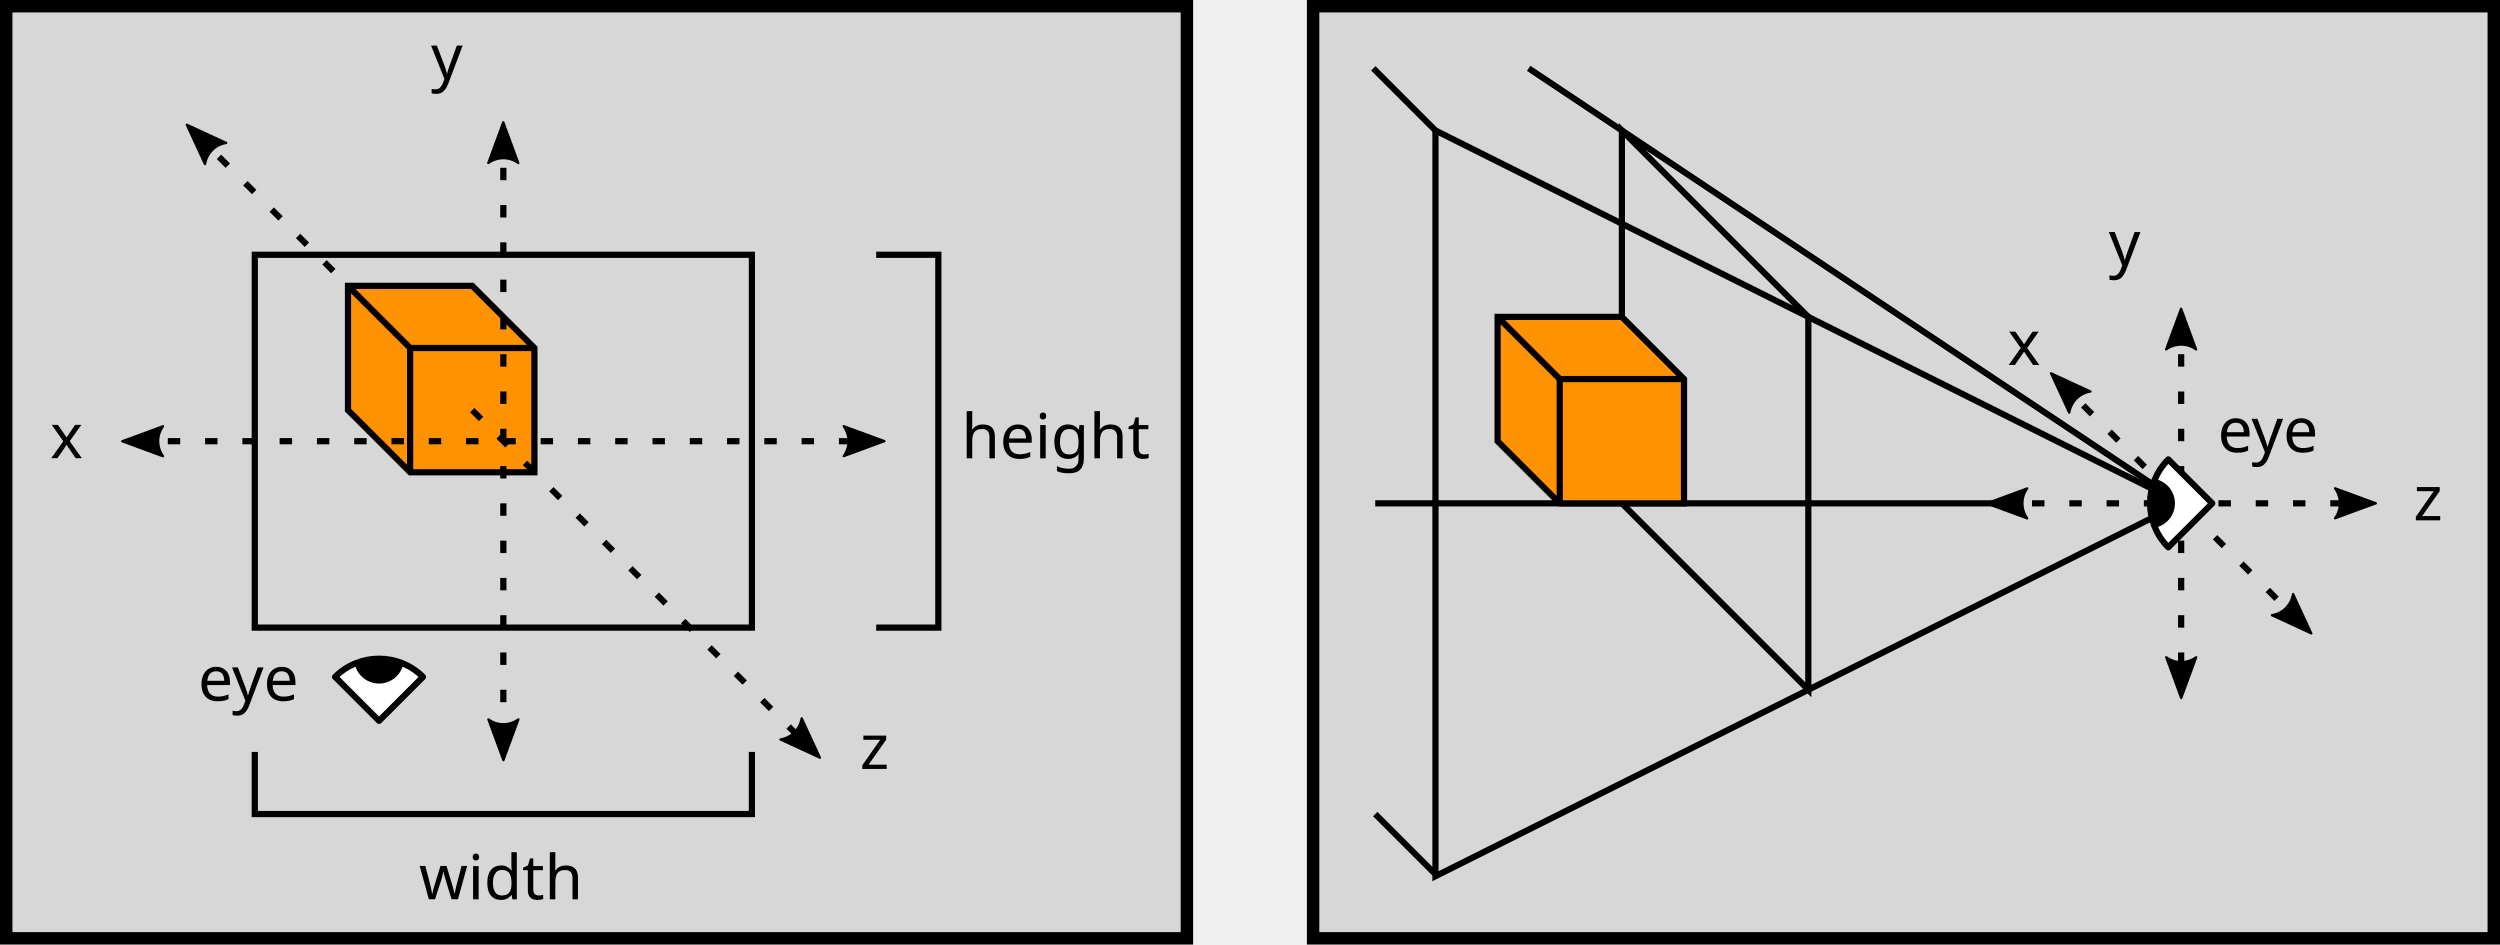
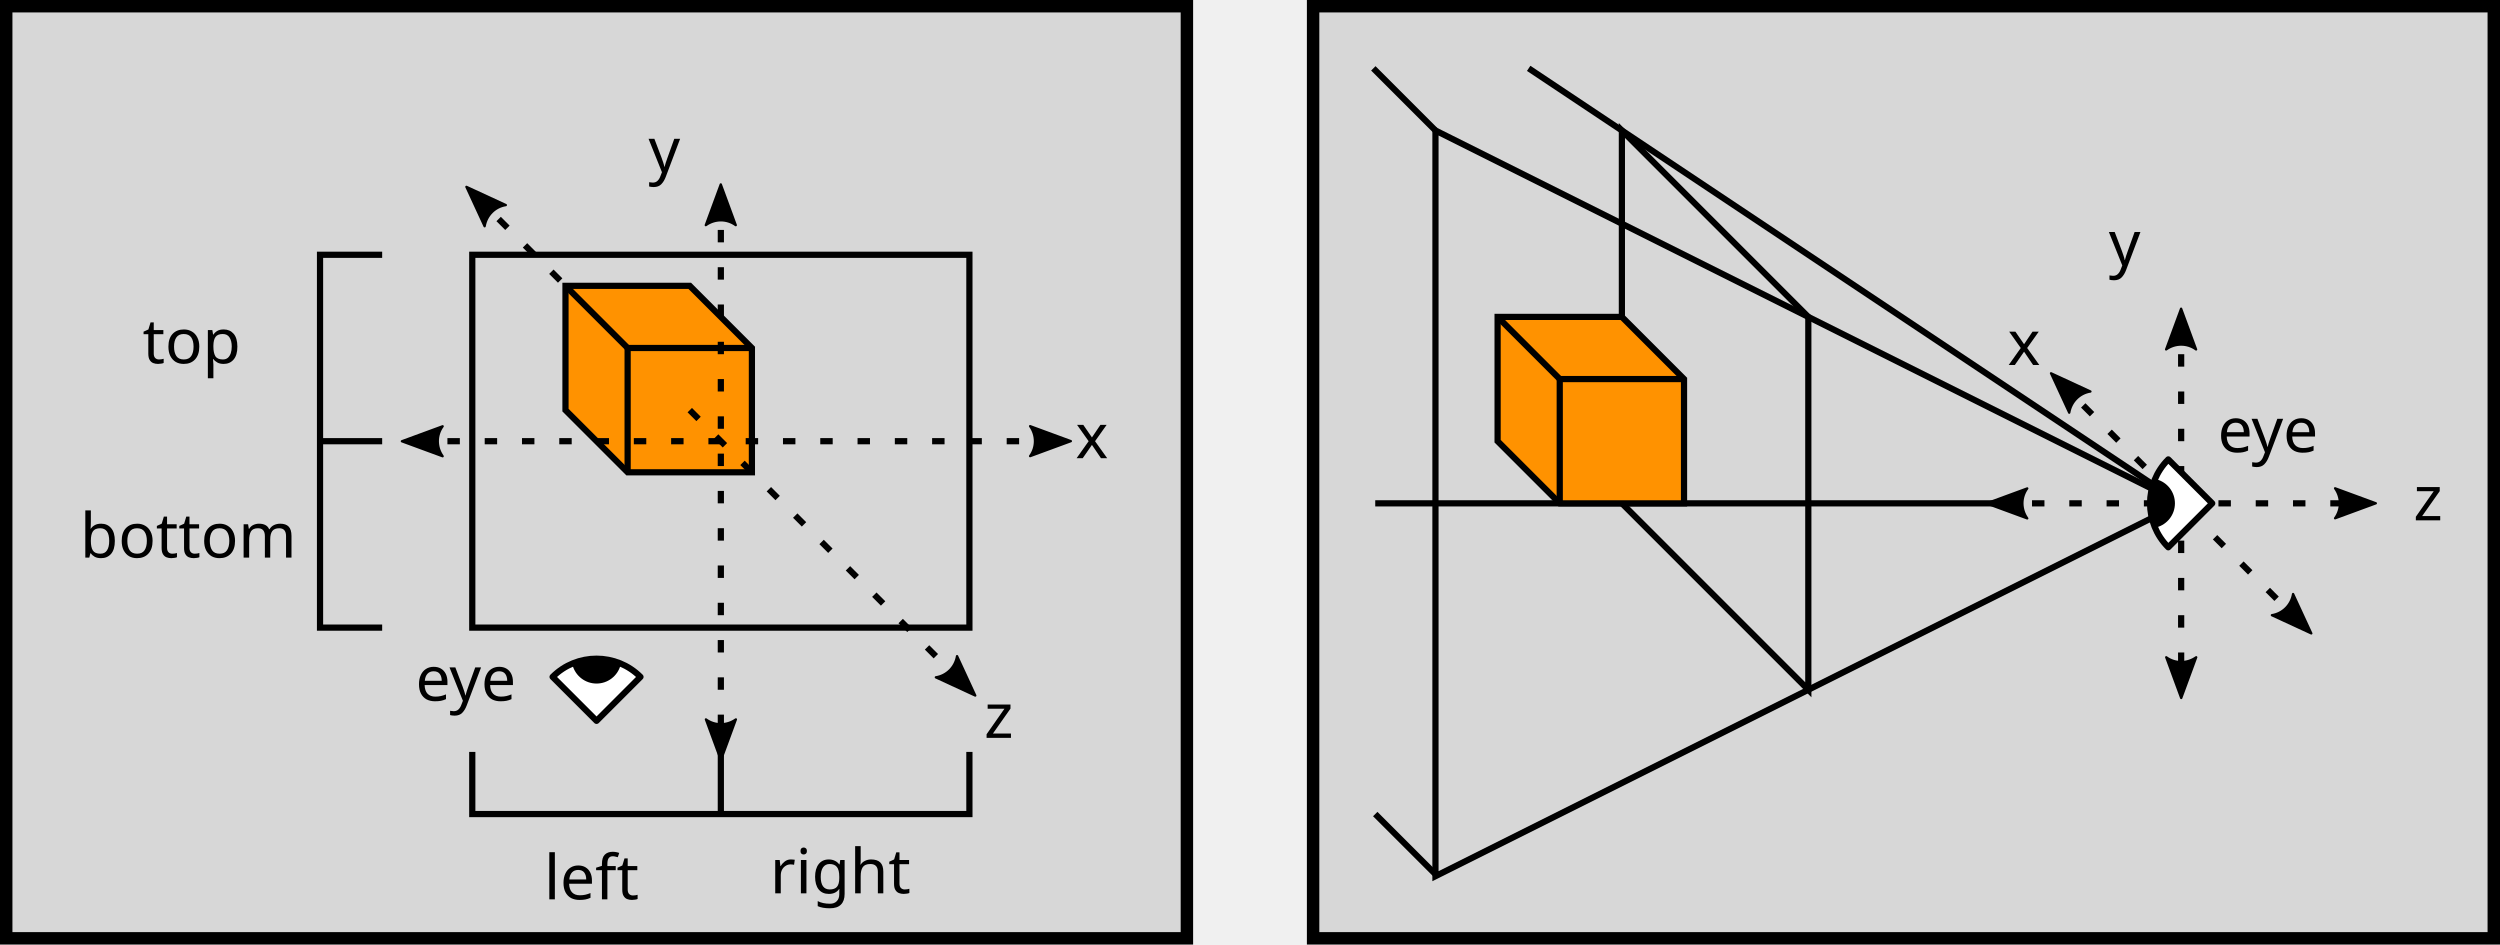
<svg xmlns="http://www.w3.org/2000/svg" xmlns:xlink="http://www.w3.org/1999/xlink" width="113.541mm" height="42.898mm" viewBox="0 0 402.309 152" id="svg2" version="1.1">
  <defs id="defs4">
    <marker orient="auto" refY="0" refX="0" id="marker14415" style="overflow:visible">
      <path id="path14417" style="fill:#000000;fill-opacity:1;fill-rule:evenodd;stroke:#000000;stroke-width:0.625;stroke-linejoin:round;stroke-opacity:1" d="M 8.719,4.034 -2.207,0.016 8.719,-4.002 c -1.745,2.372 -1.735,5.617 -6e-7,8.035 z" transform="scale(-0.6,-0.6)" />
    </marker>
    <marker orient="auto" refY="0" refX="0" id="marker14195" style="overflow:visible">
      <path id="path14197" style="fill:#000000;fill-opacity:1;fill-rule:evenodd;stroke:#000000;stroke-width:0.625;stroke-linejoin:round;stroke-opacity:1" d="M 8.719,4.034 -2.207,0.016 8.719,-4.002 c -1.745,2.372 -1.735,5.617 -6e-7,8.035 z" transform="scale(0.6,0.6)" />
    </marker>
    <marker style="overflow:visible" id="marker13981" refX="0" refY="0" orient="auto">
      <path transform="scale(-0.6,-0.6)" d="M 8.719,4.034 -2.207,0.016 8.719,-4.002 c -1.745,2.372 -1.735,5.617 -6e-7,8.035 z" style="fill:#000000;fill-opacity:1;fill-rule:evenodd;stroke:#000000;stroke-width:0.625;stroke-linejoin:round;stroke-opacity:1" id="path13983" />
    </marker>
    <marker style="overflow:visible" id="marker13773" refX="0" refY="0" orient="auto">
      <path transform="scale(0.6,0.6)" d="M 8.719,4.034 -2.207,0.016 8.719,-4.002 c -1.745,2.372 -1.735,5.617 -6e-7,8.035 z" style="fill:#000000;fill-opacity:1;fill-rule:evenodd;stroke:#000000;stroke-width:0.625;stroke-linejoin:round;stroke-opacity:1" id="path13775" />
    </marker>
    <marker orient="auto" refY="0" refX="0" id="marker12597" style="overflow:visible">
      <path id="path12599" style="fill:#000000;fill-opacity:1;fill-rule:evenodd;stroke:#000000;stroke-width:0.625;stroke-linejoin:round;stroke-opacity:1" d="M 8.719,4.034 -2.207,0.016 8.719,-4.002 c -1.745,2.372 -1.735,5.617 -6e-7,8.035 z" transform="scale(-0.6,-0.6)" />
    </marker>
    <marker orient="auto" refY="0" refX="0" id="marker12401" style="overflow:visible">
      <path id="path12403" style="fill:#000000;fill-opacity:1;fill-rule:evenodd;stroke:#000000;stroke-width:0.625;stroke-linejoin:round;stroke-opacity:1" d="M 8.719,4.034 -2.207,0.016 8.719,-4.002 c -1.745,2.372 -1.735,5.617 -6e-7,8.035 z" transform="scale(0.6,0.6)" />
    </marker>
    <marker style="overflow:visible" id="marker11026" refX="0" refY="0" orient="auto">
      <path transform="scale(-0.6,-0.6)" d="M 8.719,4.034 -2.207,0.016 8.719,-4.002 c -1.745,2.372 -1.735,5.617 -6e-7,8.035 z" style="fill:#000000;fill-opacity:1;fill-rule:evenodd;stroke:#000000;stroke-width:0.625;stroke-linejoin:round;stroke-opacity:1" id="path11028" />
    </marker>
    <marker style="overflow:visible" id="marker10824" refX="0" refY="0" orient="auto">
      <path transform="scale(-0.6,-0.6)" d="M 8.719,4.034 -2.207,0.016 8.719,-4.002 c -1.745,2.372 -1.735,5.617 -6e-7,8.035 z" style="fill:#000000;fill-opacity:1;fill-rule:evenodd;stroke:#000000;stroke-width:0.625;stroke-linejoin:round;stroke-opacity:1" id="path10826" />
    </marker>
    <marker style="overflow:visible" id="marker10814" refX="0" refY="0" orient="auto">
      <path transform="scale(-0.6,-0.6)" d="M 8.719,4.034 -2.207,0.016 8.719,-4.002 c -1.745,2.372 -1.735,5.617 -6e-7,8.035 z" style="fill:#000000;fill-opacity:1;fill-rule:evenodd;stroke:#000000;stroke-width:0.625;stroke-linejoin:round;stroke-opacity:1" id="path10816" />
    </marker>
    <marker orient="auto" refY="0" refX="0" id="Arrow2Mend" style="overflow:visible">
      <path id="path4173" style="fill:#000000;fill-opacity:1;fill-rule:evenodd;stroke:#000000;stroke-width:0.625;stroke-linejoin:round;stroke-opacity:1" d="M 8.719,4.034 -2.207,0.016 8.719,-4.002 c -1.745,2.372 -1.735,5.617 -6e-7,8.035 z" transform="scale(-0.6,-0.6)" />
    </marker>
    <marker style="overflow:visible" id="marker10418" refX="0" refY="0" orient="auto">
      <path transform="scale(0.6,0.6)" d="M 8.719,4.034 -2.207,0.016 8.719,-4.002 c -1.745,2.372 -1.735,5.617 -6e-7,8.035 z" style="fill:#000000;fill-opacity:1;fill-rule:evenodd;stroke:#000000;stroke-width:0.625;stroke-linejoin:round;stroke-opacity:1" id="path10420" />
    </marker>
    <marker style="overflow:visible" id="marker10240" refX="0" refY="0" orient="auto">
      <path transform="scale(0.6,0.6)" d="M 8.719,4.034 -2.207,0.016 8.719,-4.002 c -1.745,2.372 -1.735,5.617 -6e-7,8.035 z" style="fill:#000000;fill-opacity:1;fill-rule:evenodd;stroke:#000000;stroke-width:0.625;stroke-linejoin:round;stroke-opacity:1" id="path10242" />
    </marker>
    <marker style="overflow:visible" id="marker10230" refX="0" refY="0" orient="auto">
      <path transform="scale(0.6,0.6)" d="M 8.719,4.034 -2.207,0.016 8.719,-4.002 c -1.745,2.372 -1.735,5.617 -6e-7,8.035 z" style="fill:#000000;fill-opacity:1;fill-rule:evenodd;stroke:#000000;stroke-width:0.625;stroke-linejoin:round;stroke-opacity:1" id="path10232" />
    </marker>
    <marker orient="auto" refY="0" refX="0" id="Arrow2Mstart" style="overflow:visible">
      <path id="path4170" style="fill:#000000;fill-opacity:1;fill-rule:evenodd;stroke:#000000;stroke-width:0.625;stroke-linejoin:round;stroke-opacity:1" d="M 8.719,4.034 -2.207,0.016 8.719,-4.002 c -1.745,2.372 -1.735,5.617 -6e-7,8.035 z" transform="scale(0.6,0.6)" />
    </marker>
    <marker style="overflow:visible" id="marker9870" refX="0" refY="0" orient="auto">
      <path transform="matrix(1.1,0,0,1.1,1.1,0)" d="M 8.719,4.034 -2.207,0.016 8.719,-4.002 c -1.745,2.372 -1.735,5.617 -6e-7,8.035 z" style="fill:#000000;fill-opacity:1;fill-rule:evenodd;stroke:#000000;stroke-width:0.625;stroke-linejoin:round;stroke-opacity:1" id="path9872" />
    </marker>
    <marker style="overflow:visible" id="marker9710" refX="0" refY="0" orient="auto">
      <path transform="matrix(1.1,0,0,1.1,1.1,0)" d="M 8.719,4.034 -2.207,0.016 8.719,-4.002 c -1.745,2.372 -1.735,5.617 -6e-7,8.035 z" style="fill:#000000;fill-opacity:1;fill-rule:evenodd;stroke:#000000;stroke-width:0.625;stroke-linejoin:round;stroke-opacity:1" id="path9712" />
    </marker>
    <marker style="overflow:visible" id="marker9556" refX="0" refY="0" orient="auto">
      <path transform="matrix(1.1,0,0,1.1,1.1,0)" d="M 8.719,4.034 -2.207,0.016 8.719,-4.002 c -1.745,2.372 -1.735,5.617 -6e-7,8.035 z" style="fill:#000000;fill-opacity:1;fill-rule:evenodd;stroke:#000000;stroke-width:0.625;stroke-linejoin:round;stroke-opacity:1" id="path9558" />
    </marker>
    <marker orient="auto" refY="0" refX="0" id="marker9240" style="overflow:visible">
      <path id="path9242" d="M 0,0 5,-5 -12.5,0 5,5 0,0 Z" style="fill:#000000;fill-opacity:1;fill-rule:evenodd;stroke:#000000;stroke-width:1pt;stroke-opacity:1" transform="matrix(-0.8,0,0,-0.8,-10,0)" />
    </marker>
    <marker orient="auto" refY="0" refX="0" id="marker9086" style="overflow:visible">
      <path id="path9088" d="M 0,0 5,-5 -12.5,0 5,5 0,0 Z" style="fill:#000000;fill-opacity:1;fill-rule:evenodd;stroke:#000000;stroke-width:1pt;stroke-opacity:1" transform="matrix(-0.8,0,0,-0.8,-10,0)" />
    </marker>
    <marker orient="auto" refY="0" refX="0" id="marker8944" style="overflow:visible">
      <path id="path8946" d="M 0,0 5,-5 -12.5,0 5,5 0,0 Z" style="fill:#000000;fill-opacity:1;fill-rule:evenodd;stroke:#000000;stroke-width:1pt;stroke-opacity:1" transform="matrix(-0.8,0,0,-0.8,-10,0)" />
    </marker>
    <marker orient="auto" refY="0" refX="0" id="marker8784" style="overflow:visible">
      <path id="path8786" style="fill:#000000;fill-opacity:1;fill-rule:evenodd;stroke:#000000;stroke-width:0.625;stroke-linejoin:round;stroke-opacity:1" d="M 8.719,4.034 -2.207,0.016 8.719,-4.002 c -1.745,2.372 -1.735,5.617 -6e-7,8.035 z" transform="matrix(-1.1,0,0,-1.1,-1.1,0)" />
    </marker>
    <marker orient="auto" refY="0" refX="0" id="marker8648" style="overflow:visible">
      <path id="path8650" style="fill:#000000;fill-opacity:1;fill-rule:evenodd;stroke:#000000;stroke-width:0.625;stroke-linejoin:round;stroke-opacity:1" d="M 8.719,4.034 -2.207,0.016 8.719,-4.002 c -1.745,2.372 -1.735,5.617 -6e-7,8.035 z" transform="matrix(-1.1,0,0,-1.1,-1.1,0)" />
    </marker>
    <marker orient="auto" refY="0" refX="0" id="marker8524" style="overflow:visible">
      <path id="path8526" style="fill:#000000;fill-opacity:1;fill-rule:evenodd;stroke:#000000;stroke-width:0.625;stroke-linejoin:round;stroke-opacity:1" d="M 8.719,4.034 -2.207,0.016 8.719,-4.002 c -1.745,2.372 -1.735,5.617 -6e-7,8.035 z" transform="matrix(-1.1,0,0,-1.1,-1.1,0)" />
    </marker>
    <marker orient="auto" refY="0" refX="0" id="marker8406" style="overflow:visible">
      <path id="path8408" style="fill:#000000;fill-opacity:1;fill-rule:evenodd;stroke:#000000;stroke-width:0.625;stroke-linejoin:round;stroke-opacity:1" d="M 8.719,4.034 -2.207,0.016 8.719,-4.002 c -1.745,2.372 -1.735,5.617 -6e-7,8.035 z" transform="matrix(-1.1,0,0,-1.1,-1.1,0)" />
    </marker>
    <marker orient="auto" refY="0" refX="0" id="marker8170" style="overflow:visible">
      <path id="path8172" style="fill:#000000;fill-opacity:1;fill-rule:evenodd;stroke:#000000;stroke-width:0.625;stroke-linejoin:round;stroke-opacity:1" d="M 8.719,4.034 -2.207,0.016 8.719,-4.002 c -1.745,2.372 -1.735,5.617 -6e-7,8.035 z" transform="matrix(1.1,0,0,1.1,1.1,0)" />
    </marker>
    <marker orient="auto" refY="0" refX="0" id="marker8070" style="overflow:visible">
      <path id="path8072" style="fill:#000000;fill-opacity:1;fill-rule:evenodd;stroke:#000000;stroke-width:0.625;stroke-linejoin:round;stroke-opacity:1" d="M 8.719,4.034 -2.207,0.016 8.719,-4.002 c -1.745,2.372 -1.735,5.617 -6e-7,8.035 z" transform="matrix(1.1,0,0,1.1,1.1,0)" />
    </marker>
    <marker style="overflow:visible" id="marker7876" refX="0" refY="0" orient="auto">
      <path transform="matrix(1.1,0,0,1.1,1.1,0)" d="M 8.719,4.034 -2.207,0.016 8.719,-4.002 c -1.745,2.372 -1.735,5.617 -6e-7,8.035 z" style="fill:#000000;fill-opacity:1;fill-rule:evenodd;stroke:#000000;stroke-width:0.625;stroke-linejoin:round;stroke-opacity:1" id="path7878" />
    </marker>
    <marker style="overflow:visible" id="marker7794" refX="0" refY="0" orient="auto">
      <path transform="matrix(1.1,0,0,1.1,1.1,0)" d="M 8.719,4.034 -2.207,0.016 8.719,-4.002 c -1.745,2.372 -1.735,5.617 -6e-7,8.035 z" style="fill:#000000;fill-opacity:1;fill-rule:evenodd;stroke:#000000;stroke-width:0.625;stroke-linejoin:round;stroke-opacity:1" id="path7796" />
    </marker>
    <marker style="overflow:visible" id="marker7718" refX="0" refY="0" orient="auto">
      <path transform="matrix(1.1,0,0,1.1,1.1,0)" d="M 8.719,4.034 -2.207,0.016 8.719,-4.002 c -1.745,2.372 -1.735,5.617 -6e-7,8.035 z" style="fill:#000000;fill-opacity:1;fill-rule:evenodd;stroke:#000000;stroke-width:0.625;stroke-linejoin:round;stroke-opacity:1" id="path7720" />
    </marker>
    <marker style="overflow:visible" id="marker7401" refX="0" refY="0" orient="auto">
      <path transform="matrix(-1.1,0,0,-1.1,-1.1,0)" d="M 8.719,4.034 -2.207,0.016 8.719,-4.002 c -1.745,2.372 -1.735,5.617 -6e-7,8.035 z" style="fill:#000000;fill-opacity:1;fill-rule:evenodd;stroke:#000000;stroke-width:0.625;stroke-linejoin:round;stroke-opacity:1" id="path7403" />
    </marker>
    <marker style="overflow:visible" id="marker7041" refX="0" refY="0" orient="auto">
      <path transform="matrix(-1.1,0,0,-1.1,-1.1,0)" d="M 8.719,4.034 -2.207,0.016 8.719,-4.002 c -1.745,2.372 -1.735,5.617 -6e-7,8.035 z" style="fill:#000000;fill-opacity:1;fill-rule:evenodd;stroke:#000000;stroke-width:0.625;stroke-linejoin:round;stroke-opacity:1" id="path7043" />
    </marker>
    <marker style="overflow:visible" id="marker6989" refX="0" refY="0" orient="auto">
      <path transform="matrix(-1.1,0,0,-1.1,-1.1,0)" d="M 8.719,4.034 -2.207,0.016 8.719,-4.002 c -1.745,2.372 -1.735,5.617 -6e-7,8.035 z" style="fill:#000000;fill-opacity:1;fill-rule:evenodd;stroke:#000000;stroke-width:0.625;stroke-linejoin:round;stroke-opacity:1" id="path6991" />
    </marker>
    <marker style="overflow:visible" id="marker4422" refX="0" refY="0" orient="auto">
      <path transform="matrix(0.8,0,0,0.8,10,0)" style="fill:#000000;fill-opacity:1;fill-rule:evenodd;stroke:#000000;stroke-width:1pt;stroke-opacity:1" d="M 0,0 5,-5 -12.5,0 5,5 0,0 Z" id="path4424" />
    </marker>
  </defs>
  <g id="layer1" transform="translate(-19,-881.3622)">
    <text xml:space="preserve" style="font-style:normal;font-weight:normal;font-size:20px;line-height:125%;font-family:sans-serif;letter-spacing:0px;word-spacing:0px;fill:#000000;fill-opacity:1;stroke:none;stroke-width:1px;stroke-linecap:butt;stroke-linejoin:miter;stroke-opacity:1" x="160" y="112.362" id="text7698">
      <tspan id="tspan7700" x="160" y="112.362" />
    </text>
    <g id="g25188">
      <rect y="882.362" x="20" height="150" width="190" id="rect6935" style="fill:#d7d7d7;stroke:#000000;stroke-width:2;stroke-linecap:butt;stroke-miterlimit:4;stroke-dasharray:none;stroke-opacity:1;fill-opacity:1" />
-       <g id="g26021">
+       <g id="g26021" transform="translate(35,0)">
        <path id="path25157" d="m 105,957.362 0,-20 -10,-10 -20,0 0,20 10,10 z" style="fill:#ff9200;fill-opacity:1;fill-rule:evenodd;stroke:#000000;stroke-width:1px;stroke-linecap:butt;stroke-linejoin:miter;stroke-opacity:1" />
        <path id="path25159" d="m 85,957.362 0,-20 20,0" style="fill:none;fill-rule:evenodd;stroke:#000000;stroke-width:1px;stroke-linecap:butt;stroke-linejoin:miter;stroke-opacity:1" />
        <path id="path25161" d="m 75,927.362 10,10" style="fill:none;fill-rule:evenodd;stroke:#000000;stroke-width:1px;stroke-linecap:butt;stroke-linejoin:miter;stroke-opacity:1" />
      </g>
-       <path id="path7651" d="m 60,922.362 0,60 80,0 0,-60 z" style="fill:none;fill-rule:evenodd;stroke:#000000;stroke-width:1px;stroke-linecap:butt;stroke-linejoin:miter;stroke-opacity:1" />
-       <path id="path7686" d="m 40,952.362 120,0" style="fill:none;fill-rule:evenodd;stroke:#000000;stroke-width:1;stroke-linecap:butt;stroke-linejoin:miter;stroke-miterlimit:4;stroke-dasharray:2, 4;stroke-dashoffset:0;stroke-opacity:1;marker-start:url(#marker10230);marker-end:url(#marker10814)" />
-       <path id="path7688" d="m 100,902.362 0,100" style="fill:none;fill-rule:evenodd;stroke:#000000;stroke-width:1;stroke-linecap:butt;stroke-linejoin:miter;stroke-miterlimit:4;stroke-dasharray:2, 4;stroke-dashoffset:0;stroke-opacity:1;marker-start:url(#Arrow2Mstart);marker-end:url(#Arrow2Mend)" />
-       <path style="fill:none;fill-rule:evenodd;stroke:#000000;stroke-width:1;stroke-linecap:butt;stroke-linejoin:miter;stroke-miterlimit:4;stroke-dasharray:2, 4;stroke-dashoffset:0;stroke-opacity:1;marker-start:url(#marker10418);marker-end:url(#marker11026)" d="m 50,902.362 25,25 m 20,20 55,55" id="path7710" />
-       <path id="path11396" d="m 60,1002.362 0,10 80,0 0,-10" style="fill:none;fill-rule:evenodd;stroke:#000000;stroke-width:1px;stroke-linecap:butt;stroke-linejoin:miter;stroke-opacity:1" />
-       <path id="path11398" d="m 160,922.362 10,0 0,60 -10,0" style="fill:none;fill-rule:evenodd;stroke:#000000;stroke-width:1px;stroke-linecap:butt;stroke-linejoin:miter;stroke-opacity:1" />
-       <text id="text11400" y="1026.09" x="86.431" style="font-style:normal;font-weight:normal;font-size:10px;line-height:125%;font-family:sans-serif;letter-spacing:0px;word-spacing:0px;fill:#000000;fill-opacity:1;stroke:none;stroke-width:1px;stroke-linecap:butt;stroke-linejoin:miter;stroke-opacity:1" xml:space="preserve">
-         <tspan y="1026.09" x="86.431" id="tspan11402">width</tspan>
+       <path id="path7651" d="m 95,922.362 0,60 80,0 0,-60 z" style="fill:none;fill-rule:evenodd;stroke:#000000;stroke-width:1px;stroke-linecap:butt;stroke-linejoin:miter;stroke-opacity:1" />
+       <path id="path7686" d="m 85,952.362 105,0" style="fill:none;fill-rule:evenodd;stroke:#000000;stroke-width:1;stroke-linecap:butt;stroke-linejoin:miter;stroke-miterlimit:4;stroke-dasharray:2, 4;stroke-dashoffset:0;stroke-opacity:1;marker-start:url(#marker10230);marker-end:url(#marker10814)" />
+       <path id="path7688" d="m 135,912.362 0,90" style="fill:none;fill-rule:evenodd;stroke:#000000;stroke-width:1;stroke-linecap:butt;stroke-linejoin:miter;stroke-miterlimit:4;stroke-dasharray:2, 4;stroke-dashoffset:0;stroke-opacity:1;marker-start:url(#Arrow2Mstart);marker-end:url(#Arrow2Mend)" />
+       <path style="fill:none;fill-rule:evenodd;stroke:#000000;stroke-width:1;stroke-linecap:butt;stroke-linejoin:miter;stroke-miterlimit:4;stroke-dasharray:2, 4;stroke-dashoffset:0;stroke-opacity:1;marker-start:url(#marker10418);marker-end:url(#marker11026)" d="m 95,912.362 15,15 m 20,20 45,45" id="path7710" />
+       <path id="path11396" d="m 95,1002.362 0,10 80,0 0,-10" style="fill:none;fill-rule:evenodd;stroke:#000000;stroke-width:1px;stroke-linecap:butt;stroke-linejoin:miter;stroke-opacity:1" />
+       <path id="path11398" d="m 80.5,922.362 -10,0 0,60 10,0" style="fill:none;fill-rule:evenodd;stroke:#000000;stroke-width:1px;stroke-linecap:butt;stroke-linejoin:miter;stroke-opacity:1" />
+       <text id="text11400" y="1025.121" x="142.91" style="font-style:normal;font-weight:normal;font-size:10px;line-height:125%;font-family:sans-serif;letter-spacing:0px;word-spacing:0px;fill:#000000;fill-opacity:1;stroke:none;stroke-width:1px;stroke-linecap:butt;stroke-linejoin:miter;stroke-opacity:1" xml:space="preserve">
+         <tspan y="1025.121" x="142.91" id="tspan11402">right</tspan>
      </text>
-       <text id="text11404" y="955.121" x="173.721" style="font-style:normal;font-weight:normal;font-size:10px;line-height:125%;font-family:sans-serif;letter-spacing:0px;word-spacing:0px;fill:#000000;fill-opacity:1;stroke:none;stroke-width:1px;stroke-linecap:butt;stroke-linejoin:miter;stroke-opacity:1" xml:space="preserve">
-         <tspan y="955.121" x="173.721" id="tspan11406">height</tspan>
+       <text id="text11404" y="939.833" x="41.946" style="font-style:normal;font-weight:normal;font-size:10px;line-height:125%;font-family:sans-serif;letter-spacing:0px;word-spacing:0px;fill:#000000;fill-opacity:1;stroke:none;stroke-width:1px;stroke-linecap:butt;stroke-linejoin:miter;stroke-opacity:1" xml:space="preserve">
+         <tspan y="939.833" x="41.946" id="tspan27512">top</tspan>
      </text>
-       <text id="text11430" y="955.097" x="27.061" style="font-style:normal;font-weight:normal;font-size:10px;line-height:125%;font-family:sans-serif;letter-spacing:0px;word-spacing:0px;fill:#000000;fill-opacity:1;stroke:none;stroke-width:1px;stroke-linecap:butt;stroke-linejoin:miter;stroke-opacity:1" xml:space="preserve">
-         <tspan id="tspan11434" y="955.097" x="27.061">x</tspan>
+       <text id="text11430" y="955.097" x="192.061" style="font-style:normal;font-weight:normal;font-size:10px;line-height:125%;font-family:sans-serif;letter-spacing:0px;word-spacing:0px;fill:#000000;fill-opacity:1;stroke:none;stroke-width:1px;stroke-linecap:butt;stroke-linejoin:miter;stroke-opacity:1" xml:space="preserve">
+         <tspan id="tspan11434" y="955.097" x="192.061">x</tspan>
      </text>
-       <text id="text11438" y="1005.097" x="157.375" style="font-style:normal;font-weight:normal;font-size:10px;line-height:125%;font-family:sans-serif;letter-spacing:0px;word-spacing:0px;fill:#000000;fill-opacity:1;stroke:none;stroke-width:1px;stroke-linecap:butt;stroke-linejoin:miter;stroke-opacity:1" xml:space="preserve">
-         <tspan y="1005.097" x="157.375" id="tspan11440">z</tspan>
+       <text id="text11438" y="1000.097" x="177.375" style="font-style:normal;font-weight:normal;font-size:10px;line-height:125%;font-family:sans-serif;letter-spacing:0px;word-spacing:0px;fill:#000000;fill-opacity:1;stroke:none;stroke-width:1px;stroke-linecap:butt;stroke-linejoin:miter;stroke-opacity:1" xml:space="preserve">
+         <tspan y="1000.097" x="177.375" id="tspan11440">z</tspan>
      </text>
-       <text id="text11442" y="894.057" x="100" style="font-style:normal;font-weight:normal;font-size:10px;line-height:125%;font-family:sans-serif;text-align:center;letter-spacing:0px;word-spacing:0px;text-anchor:middle;fill:#000000;fill-opacity:1;stroke:none;stroke-width:1px;stroke-linecap:butt;stroke-linejoin:miter;stroke-opacity:1" xml:space="preserve">
-         <tspan y="894.057" x="100" id="tspan11444">y</tspan>
+       <text id="text11442" y="909.057" x="135" style="font-style:normal;font-weight:normal;font-size:10px;line-height:125%;font-family:sans-serif;text-align:center;letter-spacing:0px;word-spacing:0px;text-anchor:middle;fill:#000000;fill-opacity:1;stroke:none;stroke-width:1px;stroke-linecap:butt;stroke-linejoin:miter;stroke-opacity:1" xml:space="preserve">
+         <tspan y="909.057" x="135" id="tspan11444">y</tspan>
      </text>
-       <text id="text26051-0" y="994.122" x="50.879" style="font-style:normal;font-weight:normal;font-size:10px;line-height:125%;font-family:sans-serif;text-align:start;letter-spacing:0px;word-spacing:0px;text-anchor:start;fill:#000000;fill-opacity:1;stroke:none;stroke-width:1px;stroke-linecap:butt;stroke-linejoin:miter;stroke-opacity:1" xml:space="preserve">
-         <tspan y="994.122" x="50.879" id="tspan26053-1">eye</tspan>
+       <text id="text26051-0" y="994.122" x="85.879" style="font-style:normal;font-weight:normal;font-size:10px;line-height:125%;font-family:sans-serif;text-align:start;letter-spacing:0px;word-spacing:0px;text-anchor:start;fill:#000000;fill-opacity:1;stroke:none;stroke-width:1px;stroke-linecap:butt;stroke-linejoin:miter;stroke-opacity:1" xml:space="preserve">
+         <tspan y="994.122" x="85.879" id="tspan26053-1">eye</tspan>
      </text>
-       <g id="g26266" transform="matrix(0,1,-1,0,1072.359,912.3654)">
+       <g id="g26266" transform="matrix(0,1,-1,0,1107.359,912.3654)">
        <g id="g26147" transform="translate(-3.003124,-7.1566176e-6)">
          <path transform="matrix(0,-1,1,0,0,0)" style="fill:#ffffff;fill-opacity:1;stroke:#000000;stroke-width:1;stroke-linecap:round;stroke-linejoin:round;stroke-miterlimit:4;stroke-dasharray:none;stroke-dashoffset:0;stroke-opacity:1" id="path26049-8" d="m -999.433,80.929 a 10,10 0 0 1 14.142,0 L -992.362,88 Z" />
          <path transform="matrix(0,-1,1,0,0,0)" style="fill:#000000;fill-opacity:1;stroke:none;stroke-width:1;stroke-linecap:round;stroke-linejoin:round;stroke-miterlimit:4;stroke-dasharray:none;stroke-dashoffset:0;stroke-opacity:1" id="path26100" d="m -988.498,79.035 a 4,4 0 0 1 -3.864,2.965 4,4 0 0 1 -3.864,-2.965 L -992.362,78 Z" />
        </g>
      </g>
+       <path style="fill:none;fill-rule:evenodd;stroke:#000000;stroke-width:1px;stroke-linecap:butt;stroke-linejoin:miter;stroke-opacity:1" d="m 135,1012.362 0,-10" id="path26496" />
+       <path style="fill:none;fill-rule:evenodd;stroke:#000000;stroke-width:1px;stroke-linecap:butt;stroke-linejoin:miter;stroke-opacity:1" d="m 70.5,952.362 10,0" id="path26498" />
+       <text xml:space="preserve" style="font-style:normal;font-weight:normal;font-size:10px;line-height:125%;font-family:sans-serif;letter-spacing:0px;word-spacing:0px;fill:#000000;fill-opacity:1;stroke:none;stroke-width:1px;stroke-linecap:butt;stroke-linejoin:miter;stroke-opacity:1" x="31.887" y="971.09" id="text27508">
+         <tspan id="tspan27510" x="31.887" y="971.09">bottom</tspan>
+       </text>
+       <text xml:space="preserve" style="font-style:normal;font-weight:normal;font-size:10px;line-height:125%;font-family:sans-serif;letter-spacing:0px;word-spacing:0px;fill:#000000;fill-opacity:1;stroke:none;stroke-width:1px;stroke-linecap:butt;stroke-linejoin:miter;stroke-opacity:1" x="106.555" y="1026.09" id="text27516">
+         <tspan id="tspan27518" x="106.555" y="1026.09">left</tspan>
+       </text>
    </g>
    <g id="g25167" transform="translate(210.309,170)">
      <rect style="fill:#d7d7d7;stroke:#000000;stroke-width:2;stroke-linecap:butt;stroke-miterlimit:4;stroke-dasharray:none;stroke-opacity:1;fill-opacity:1" id="rect11446" width="190" height="150" x="20" y="712.362" />
      <path id="path11448" d="m 99.691,762.362 0,60 -30,-30 0,-60 z" style="fill:none;fill-rule:evenodd;stroke:#000000;stroke-width:1px;stroke-linecap:butt;stroke-linejoin:miter;stroke-opacity:1" />
      <path style="fill:none;fill-rule:evenodd;stroke:#000000;stroke-width:1;stroke-linecap:butt;stroke-linejoin:miter;stroke-miterlimit:4;stroke-dasharray:2, 4;stroke-dashoffset:0;stroke-opacity:1;marker-start:url(#marker12401);marker-end:url(#marker12597)" d="m 129.691,792.362 60,0" id="path12395" />
      <path style="fill:none;fill-rule:evenodd;stroke:#000000;stroke-width:1;stroke-linecap:butt;stroke-linejoin:miter;stroke-miterlimit:4;stroke-dasharray:2, 4;stroke-dashoffset:0;stroke-opacity:1;marker-start:url(#marker13773);marker-end:url(#marker13981)" d="m 159.691,762.362 0,60" id="path12397" />
      <path id="path12399" d="m 139.691,772.362 40,40" style="fill:none;fill-rule:evenodd;stroke:#000000;stroke-width:1;stroke-linecap:butt;stroke-linejoin:miter;stroke-miterlimit:4;stroke-dasharray:2, 4;stroke-dashoffset:0;stroke-opacity:1;marker-start:url(#marker14195);marker-end:url(#marker14415)" />
      <path id="path13771" d="m 159.691,792.362 -120,-60 0,120 z" style="fill:none;fill-rule:evenodd;stroke:#000000;stroke-width:1px;stroke-linecap:butt;stroke-linejoin:miter;stroke-opacity:1" />
      <path id="path24553" d="m 39.691,732.362 -10,-10" style="fill:none;fill-rule:evenodd;stroke:#000000;stroke-width:1px;stroke-linecap:butt;stroke-linejoin:miter;stroke-opacity:1" />
      <path id="path24555" d="m 159.691,792.362 -105,-70" style="fill:none;fill-rule:evenodd;stroke:#000000;stroke-width:1px;stroke-linecap:butt;stroke-linejoin:miter;stroke-opacity:1" />
      <text xml:space="preserve" style="font-style:normal;font-weight:normal;font-size:10px;line-height:125%;font-family:sans-serif;text-align:center;letter-spacing:0px;word-spacing:0px;text-anchor:middle;fill:#000000;fill-opacity:1;stroke:none;stroke-width:1px;stroke-linecap:butt;stroke-linejoin:miter;stroke-opacity:1" x="159.691" y="754.057" id="text24557">
        <tspan id="tspan24559" x="159.691" y="754.057">y</tspan>
      </text>
      <text xml:space="preserve" style="font-style:normal;font-weight:normal;font-size:10px;line-height:125%;font-family:sans-serif;letter-spacing:0px;word-spacing:0px;fill:#000000;fill-opacity:1;stroke:none;stroke-width:1px;stroke-linecap:butt;stroke-linejoin:miter;stroke-opacity:1" x="131.752" y="770.097" id="text24657">
        <tspan x="131.752" y="770.097" id="tspan24659">x</tspan>
      </text>
      <text xml:space="preserve" style="font-style:normal;font-weight:normal;font-size:10px;line-height:125%;font-family:sans-serif;letter-spacing:0px;word-spacing:0px;fill:#000000;fill-opacity:1;stroke:none;stroke-width:1px;stroke-linecap:butt;stroke-linejoin:miter;stroke-opacity:1" x="197.066" y="795.097" id="text24661">
        <tspan id="tspan24663" x="197.066" y="795.097">z</tspan>
      </text>
      <path id="path25163" d="m 40,852.362 -10,-10" style="fill:none;fill-rule:evenodd;stroke:#000000;stroke-width:1px;stroke-linecap:butt;stroke-linejoin:miter;stroke-opacity:1" />
      <path id="path25165" d="M 129.691,792.362 30,792.362" style="fill:none;fill-rule:evenodd;stroke:#000000;stroke-width:1px;stroke-linecap:butt;stroke-linejoin:miter;stroke-opacity:1" />
-       <use x="0" y="0" xlink:href="#g26021" id="use26026" transform="translate(-25.30902,-165)" width="100%" height="100%" />
+       <use x="0" y="0" xlink:href="#g26021" id="use26026" transform="translate(-60.30902,-165)" width="100%" height="100%" />
      <text id="text26051" y="784.122" x="165.57" style="font-style:normal;font-weight:normal;font-size:10px;line-height:125%;font-family:sans-serif;text-align:start;letter-spacing:0px;word-spacing:0px;text-anchor:start;fill:#000000;fill-opacity:1;stroke:none;stroke-width:1px;stroke-linecap:butt;stroke-linejoin:miter;stroke-opacity:1" xml:space="preserve">
        <tspan y="784.122" x="165.57" id="tspan26053">eye</tspan>
      </text>
      <use transform="translate(79.69254,-200)" x="0" y="0" xlink:href="#g26147" id="use26249" width="100%" height="100%" />
    </g>
  </g>
</svg>
